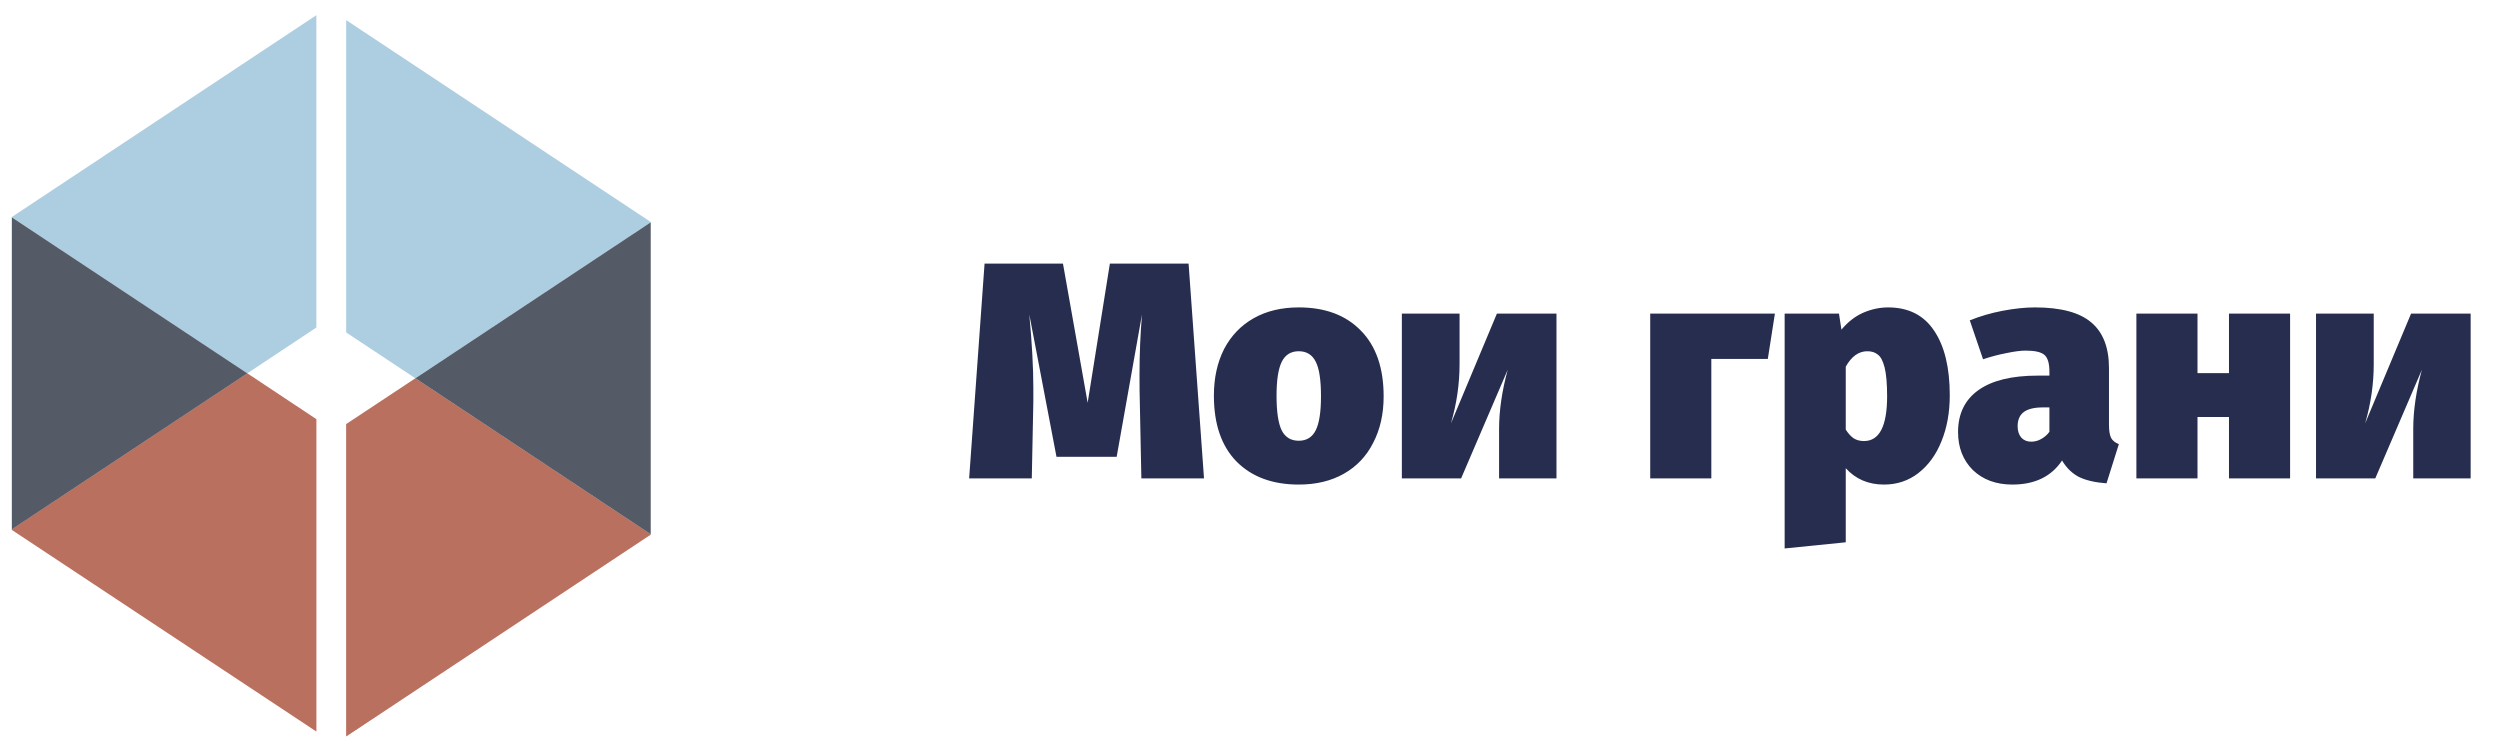
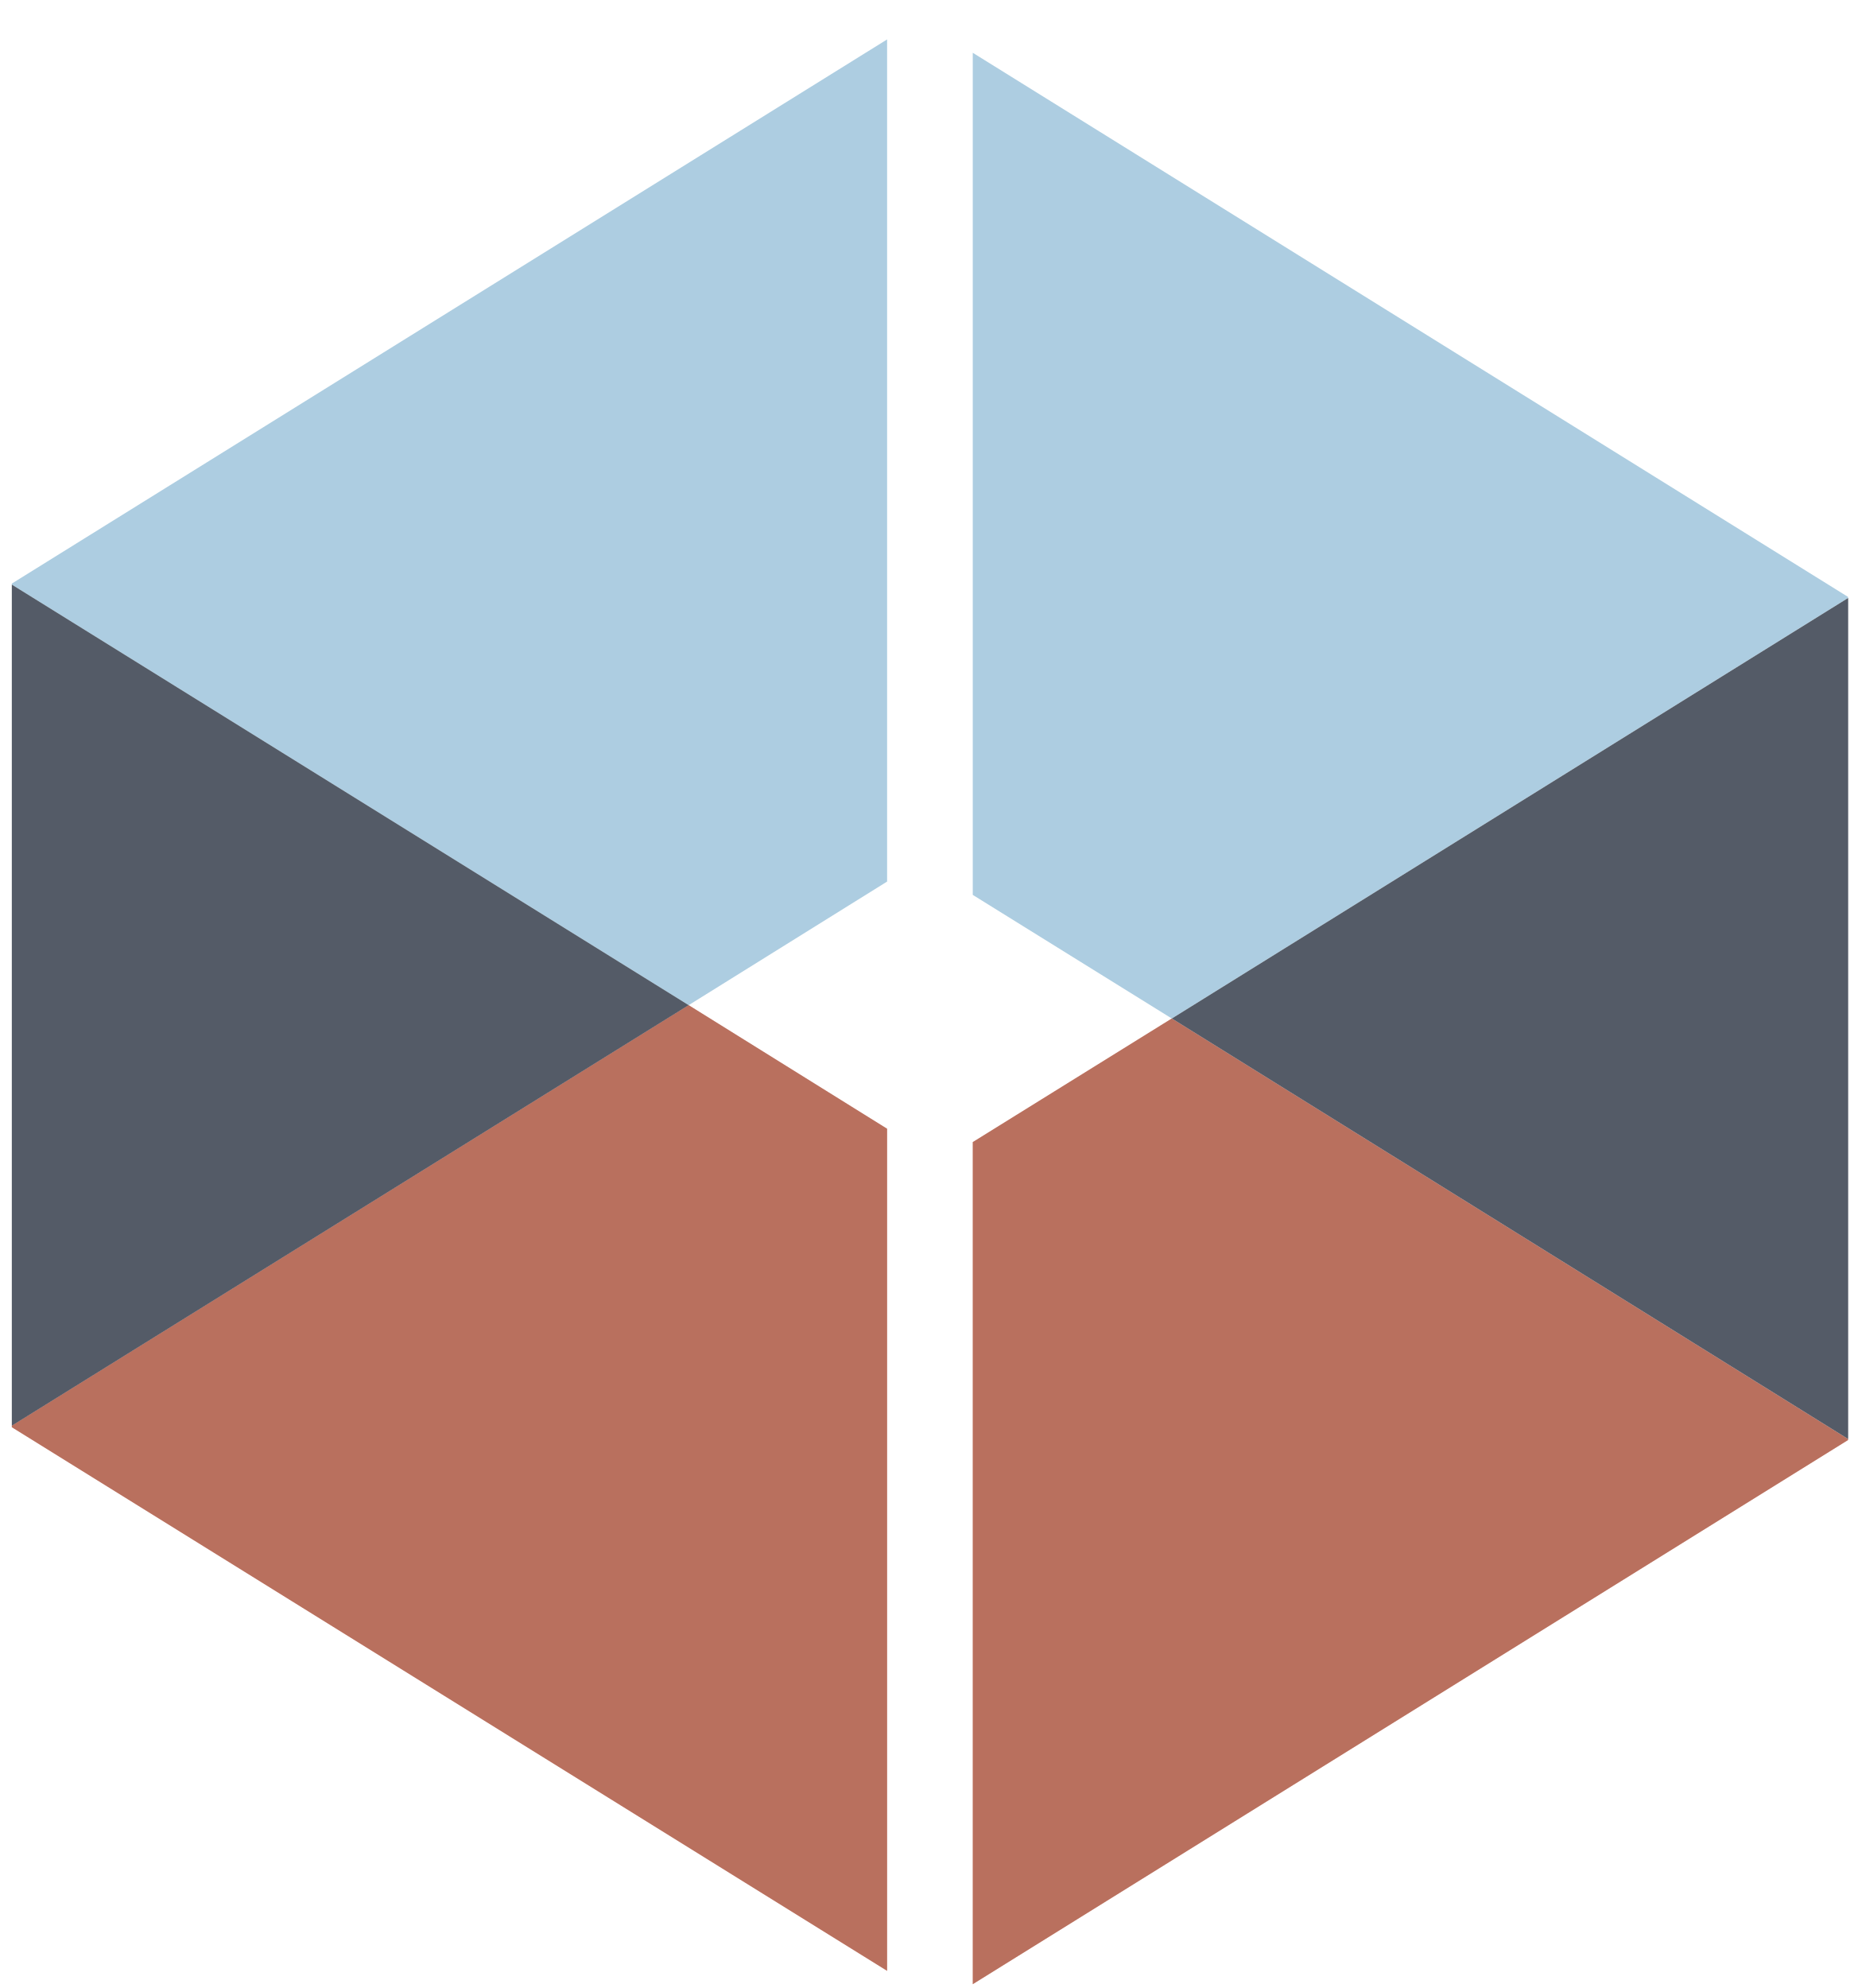
- <svg xmlns="http://www.w3.org/2000/svg" width="162" height="48" viewBox="0 0 162 48" fill="none">
-   <path opacity="0.8" d="M20.5 0.984L0.767 14.061V14.086L16.025 24.193L20.5 21.222V0.984Z" fill="#98C1D9" />
+ <svg xmlns="http://www.w3.org/2000/svg" width="172" height="184" viewBox="0 0 172 184" fill="none">
+   <path opacity="0.8" d="M82.124 3.649L1.094 54.014V54.108L63.752 93.033L82.124 81.593V3.649Z" fill="#98C1D9" />
  <g opacity="0.8">
-     <path d="M0.767 34.336L20.5 47.401V27.163L16.025 24.193L0.767 34.299V34.336Z" fill="#EE6C4D" />
-     <path d="M0.767 34.336L20.5 47.401V27.163L16.025 24.193L0.767 34.299V34.336Z" fill="black" fill-opacity="0.3" />
+     <path d="M1.094 132.098L82.124 182.414V104.471L63.752 93.031L1.094 131.955V132.098Z" fill="#EE6C4D" />
+     <path d="M1.094 132.098L82.124 182.414V104.471L63.752 93.031L1.094 131.955V132.098Z" fill="black" fill-opacity="0.3" />
  </g>
-   <path opacity="0.8" d="M42.164 14.382L22.432 1.304V21.543L26.918 24.513L42.164 14.406V14.382Z" fill="#98C1D9" />
+   <path opacity="0.8" d="M171.082 55.248L90.053 4.884V82.827L108.476 94.267L171.082 55.343V55.248Z" fill="#98C1D9" />
  <g opacity="0.8">
-     <path d="M22.432 47.722L42.164 34.644V34.62L26.918 24.513L22.432 27.483V47.722Z" fill="#EE6C4D" />
-     <path d="M22.432 47.722L42.164 34.644V34.62L26.918 24.513L22.432 27.483V47.722Z" fill="black" fill-opacity="0.3" />
+     <path d="M90.053 183.649L171.082 133.285V133.19L108.476 94.266L90.053 105.705V183.649Z" fill="#EE6C4D" />
+     <path d="M90.053 183.649L171.082 133.285V133.19L108.476 94.266L90.053 105.705V183.649Z" fill="black" fill-opacity="0.3" />
  </g>
-   <path opacity="0.8" d="M0.767 14.086V34.3L16.025 24.193L0.767 14.086Z" fill="#293241" />
-   <path opacity="0.8" d="M42.167 34.62V14.406L26.92 24.513L42.167 34.62Z" fill="#293241" />
-   <path d="M78.02 31H73.96L73.86 26.06C73.847 25.673 73.84 25.093 73.84 24.32C73.84 22.96 73.893 21.647 74 20.38L72.36 29.6H68.46L66.7 20.38C66.873 22.233 66.96 23.82 66.96 25.14V26.04L66.86 31H62.8L63.8 17.08H68.88L70.48 26.1L71.92 17.08H77.02L78.02 31ZM84.16 19.92C85.867 19.92 87.207 20.42 88.18 21.42C89.167 22.42 89.66 23.84 89.66 25.68C89.66 26.827 89.434 27.833 88.98 28.7C88.54 29.567 87.907 30.233 87.08 30.7C86.254 31.167 85.28 31.4 84.16 31.4C82.454 31.4 81.107 30.9 80.12 29.9C79.147 28.9 78.66 27.48 78.66 25.64C78.66 24.493 78.88 23.487 79.32 22.62C79.774 21.753 80.414 21.087 81.24 20.62C82.067 20.153 83.04 19.92 84.16 19.92ZM84.16 22.76C83.654 22.76 83.287 22.987 83.06 23.44C82.834 23.893 82.72 24.627 82.72 25.64C82.72 26.693 82.834 27.447 83.06 27.9C83.287 28.34 83.654 28.56 84.16 28.56C84.667 28.56 85.034 28.333 85.26 27.88C85.487 27.427 85.6 26.693 85.6 25.68C85.6 24.627 85.487 23.88 85.26 23.44C85.034 22.987 84.667 22.76 84.16 22.76ZM100.86 31H97.14V27.8C97.14 26.613 97.327 25.333 97.7 23.96L94.68 31H90.84V20.32H94.58V23.6C94.58 24.88 94.393 26.16 94.02 27.44L97 20.32H100.86V31ZM110.894 31H106.934V20.32H115.014L114.554 23.26H110.894V31ZM122.345 19.92C123.665 19.92 124.658 20.42 125.325 21.42C126.005 22.42 126.345 23.82 126.345 25.62C126.345 26.727 126.165 27.72 125.805 28.6C125.458 29.467 124.958 30.153 124.305 30.66C123.665 31.153 122.925 31.4 122.085 31.4C121.071 31.4 120.245 31.047 119.605 30.34V35.14L115.645 35.54V20.32H119.165L119.325 21.36C119.751 20.853 120.225 20.487 120.745 20.26C121.278 20.033 121.811 19.92 122.345 19.92ZM120.785 28.58C121.785 28.58 122.285 27.613 122.285 25.68C122.285 24.867 122.231 24.247 122.125 23.82C122.018 23.393 121.871 23.113 121.685 22.98C121.511 22.833 121.285 22.76 121.005 22.76C120.445 22.76 119.978 23.093 119.605 23.76V27.84C119.778 28.107 119.958 28.3 120.145 28.42C120.331 28.527 120.545 28.58 120.785 28.58ZM136.662 27.54C136.662 27.913 136.709 28.193 136.802 28.38C136.895 28.553 137.062 28.687 137.302 28.78L136.502 31.32C135.782 31.267 135.195 31.133 134.742 30.92C134.289 30.693 133.915 30.333 133.622 29.84C132.929 30.88 131.855 31.4 130.402 31.4C129.349 31.4 128.495 31.087 127.842 30.46C127.202 29.82 126.882 29 126.882 28C126.882 26.813 127.322 25.907 128.202 25.28C129.082 24.653 130.362 24.34 132.042 24.34H132.802V24.08C132.802 23.547 132.695 23.187 132.482 23C132.269 22.813 131.862 22.72 131.262 22.72C130.942 22.72 130.529 22.773 130.022 22.88C129.529 22.973 129.022 23.107 128.502 23.28L127.642 20.76C128.295 20.493 129.002 20.287 129.762 20.14C130.535 19.993 131.235 19.92 131.862 19.92C133.542 19.92 134.762 20.247 135.522 20.9C136.282 21.54 136.662 22.527 136.662 23.86V27.54ZM131.622 28.62C131.862 28.62 132.082 28.56 132.282 28.44C132.495 28.32 132.669 28.167 132.802 27.98V26.4H132.382C131.822 26.4 131.409 26.5 131.142 26.7C130.875 26.9 130.742 27.207 130.742 27.62C130.742 27.927 130.822 28.173 130.982 28.36C131.142 28.533 131.355 28.62 131.622 28.62ZM144.438 31V27.02H142.398V31H138.438V20.32H142.398V24.18H144.438V20.32H148.398V31H144.438ZM160.098 31H156.378V27.8C156.378 26.613 156.565 25.333 156.938 23.96L153.918 31H150.078V20.32H153.818V23.6C153.818 24.88 153.632 26.16 153.258 27.44L156.238 20.32H160.098V31Z" fill="#272D4E" />
+   <path opacity="0.8" d="M1.094 54.109V131.957L63.752 93.033L1.094 54.109Z" fill="#293241" />
+   <path opacity="0.8" d="M171.094 133.191V55.343L108.485 94.267L171.094 133.191Z" fill="#293241" />
</svg>
